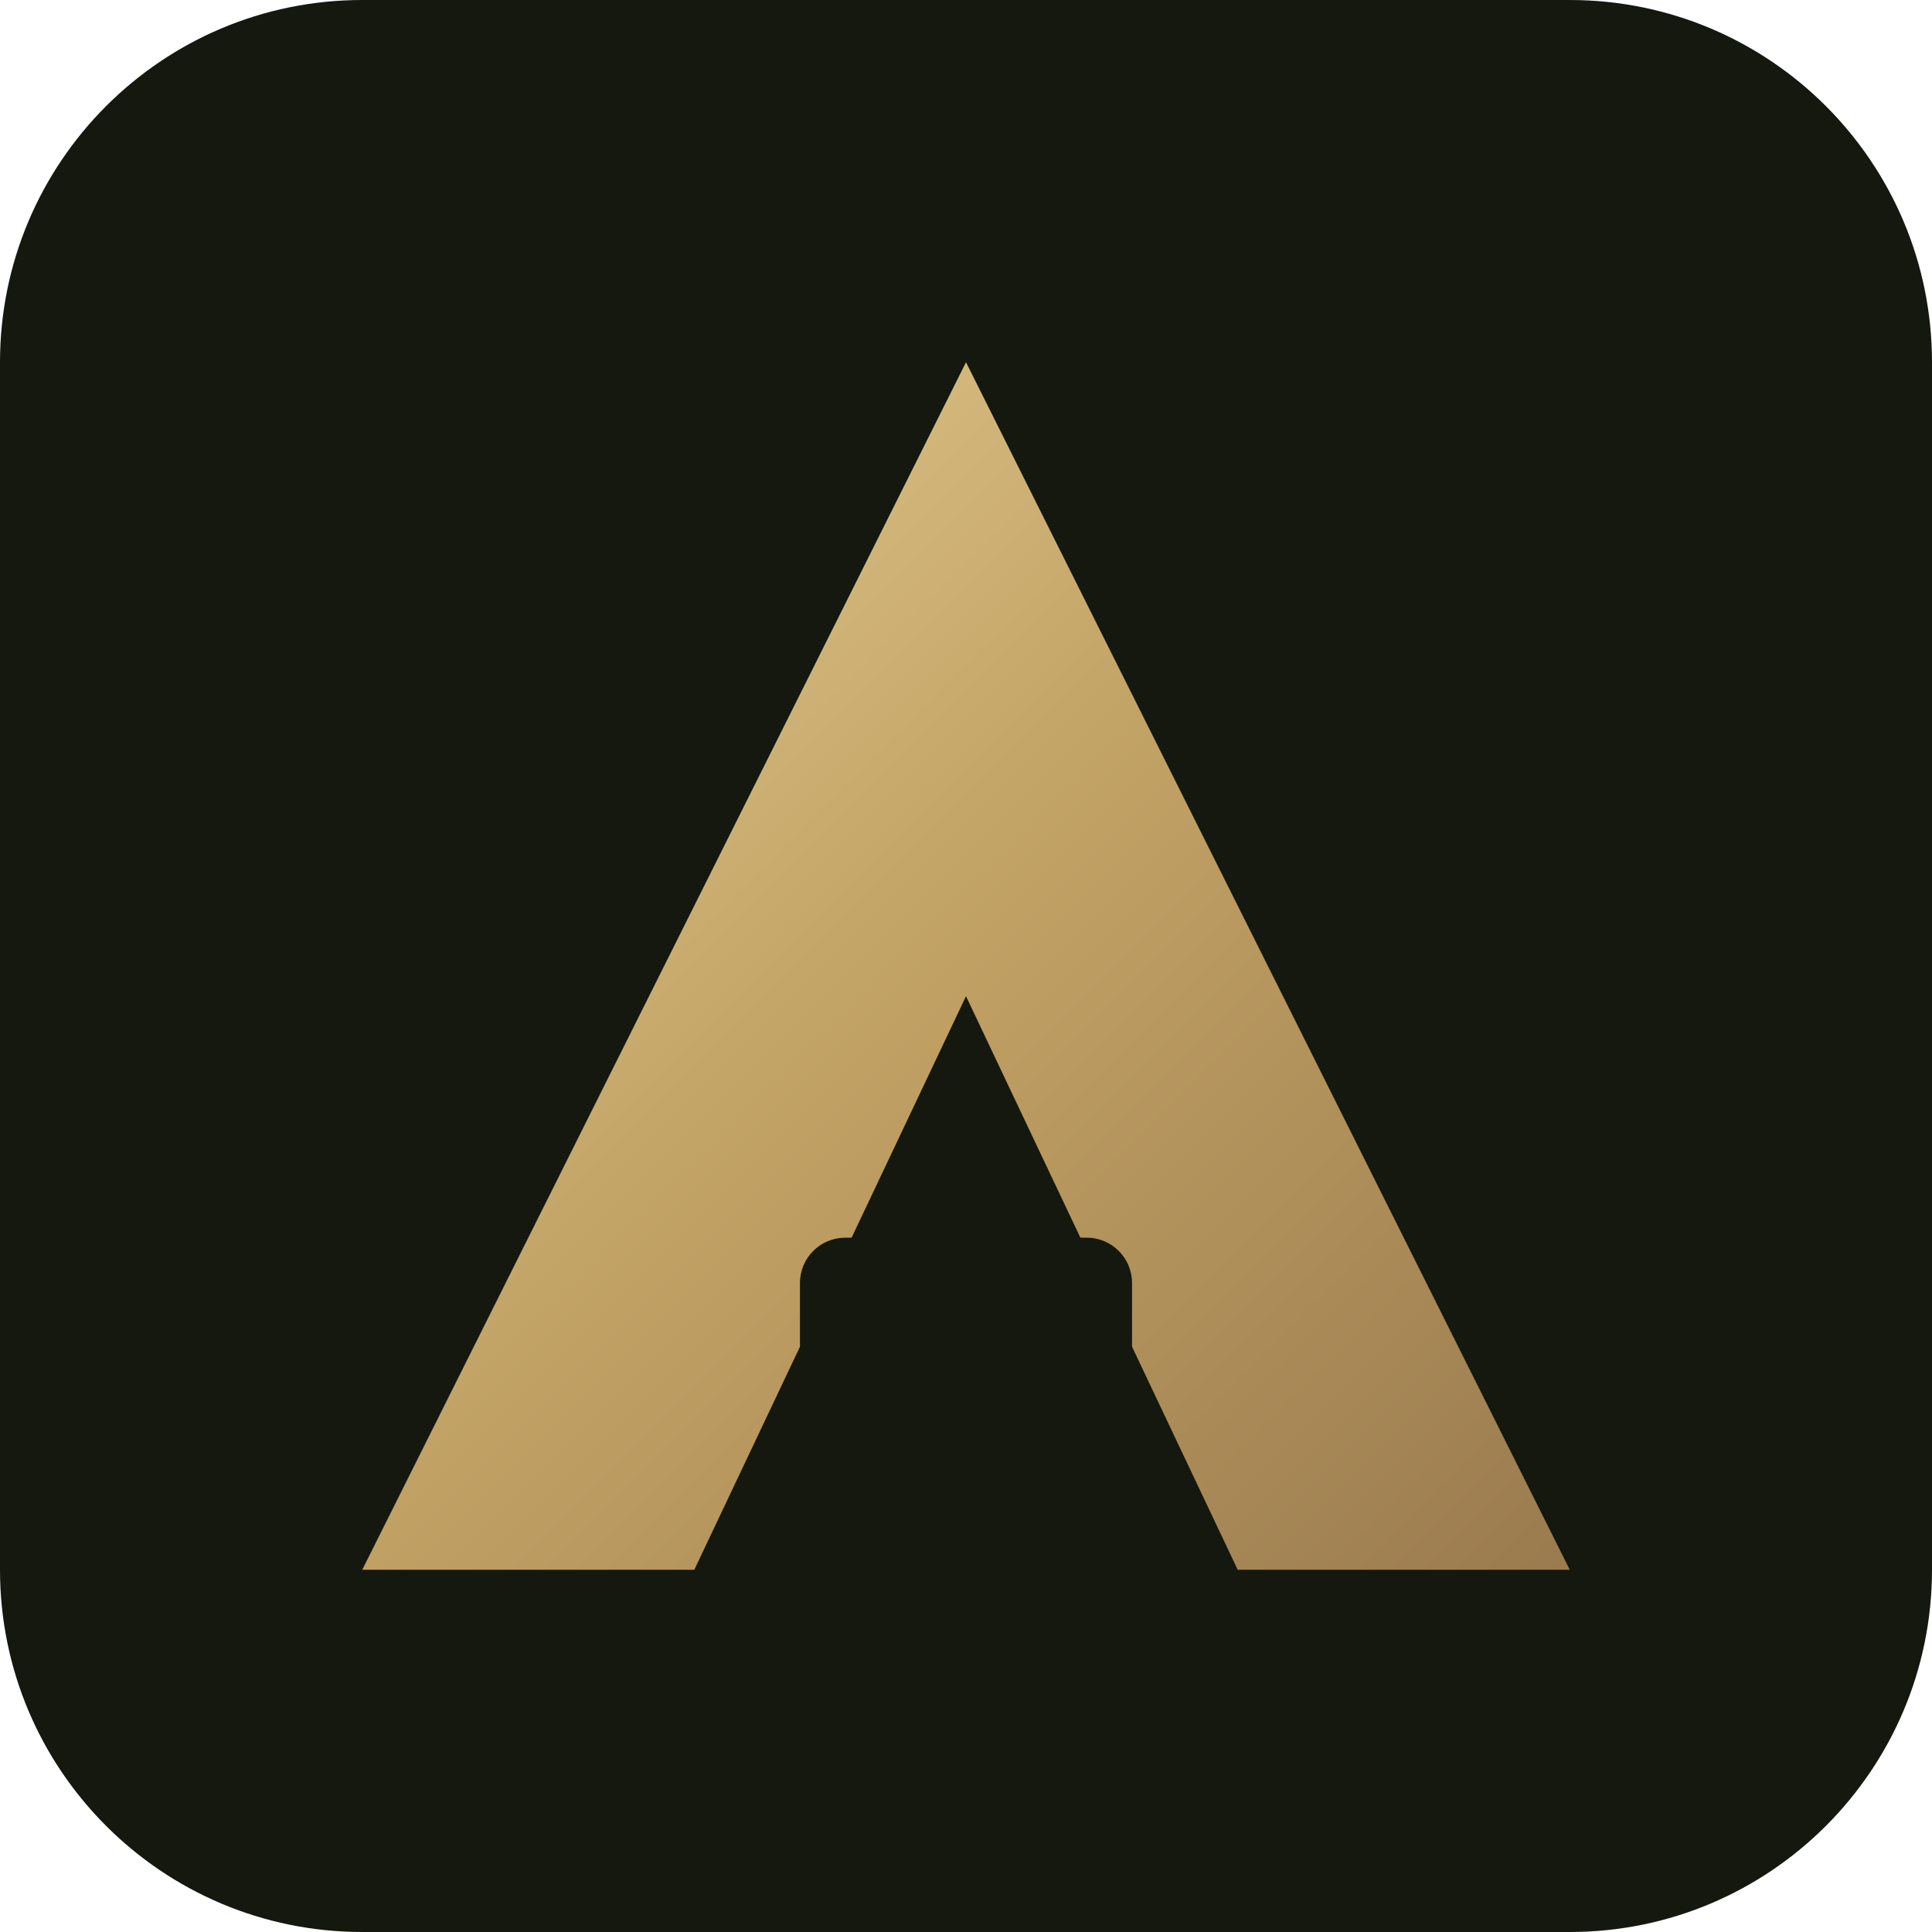
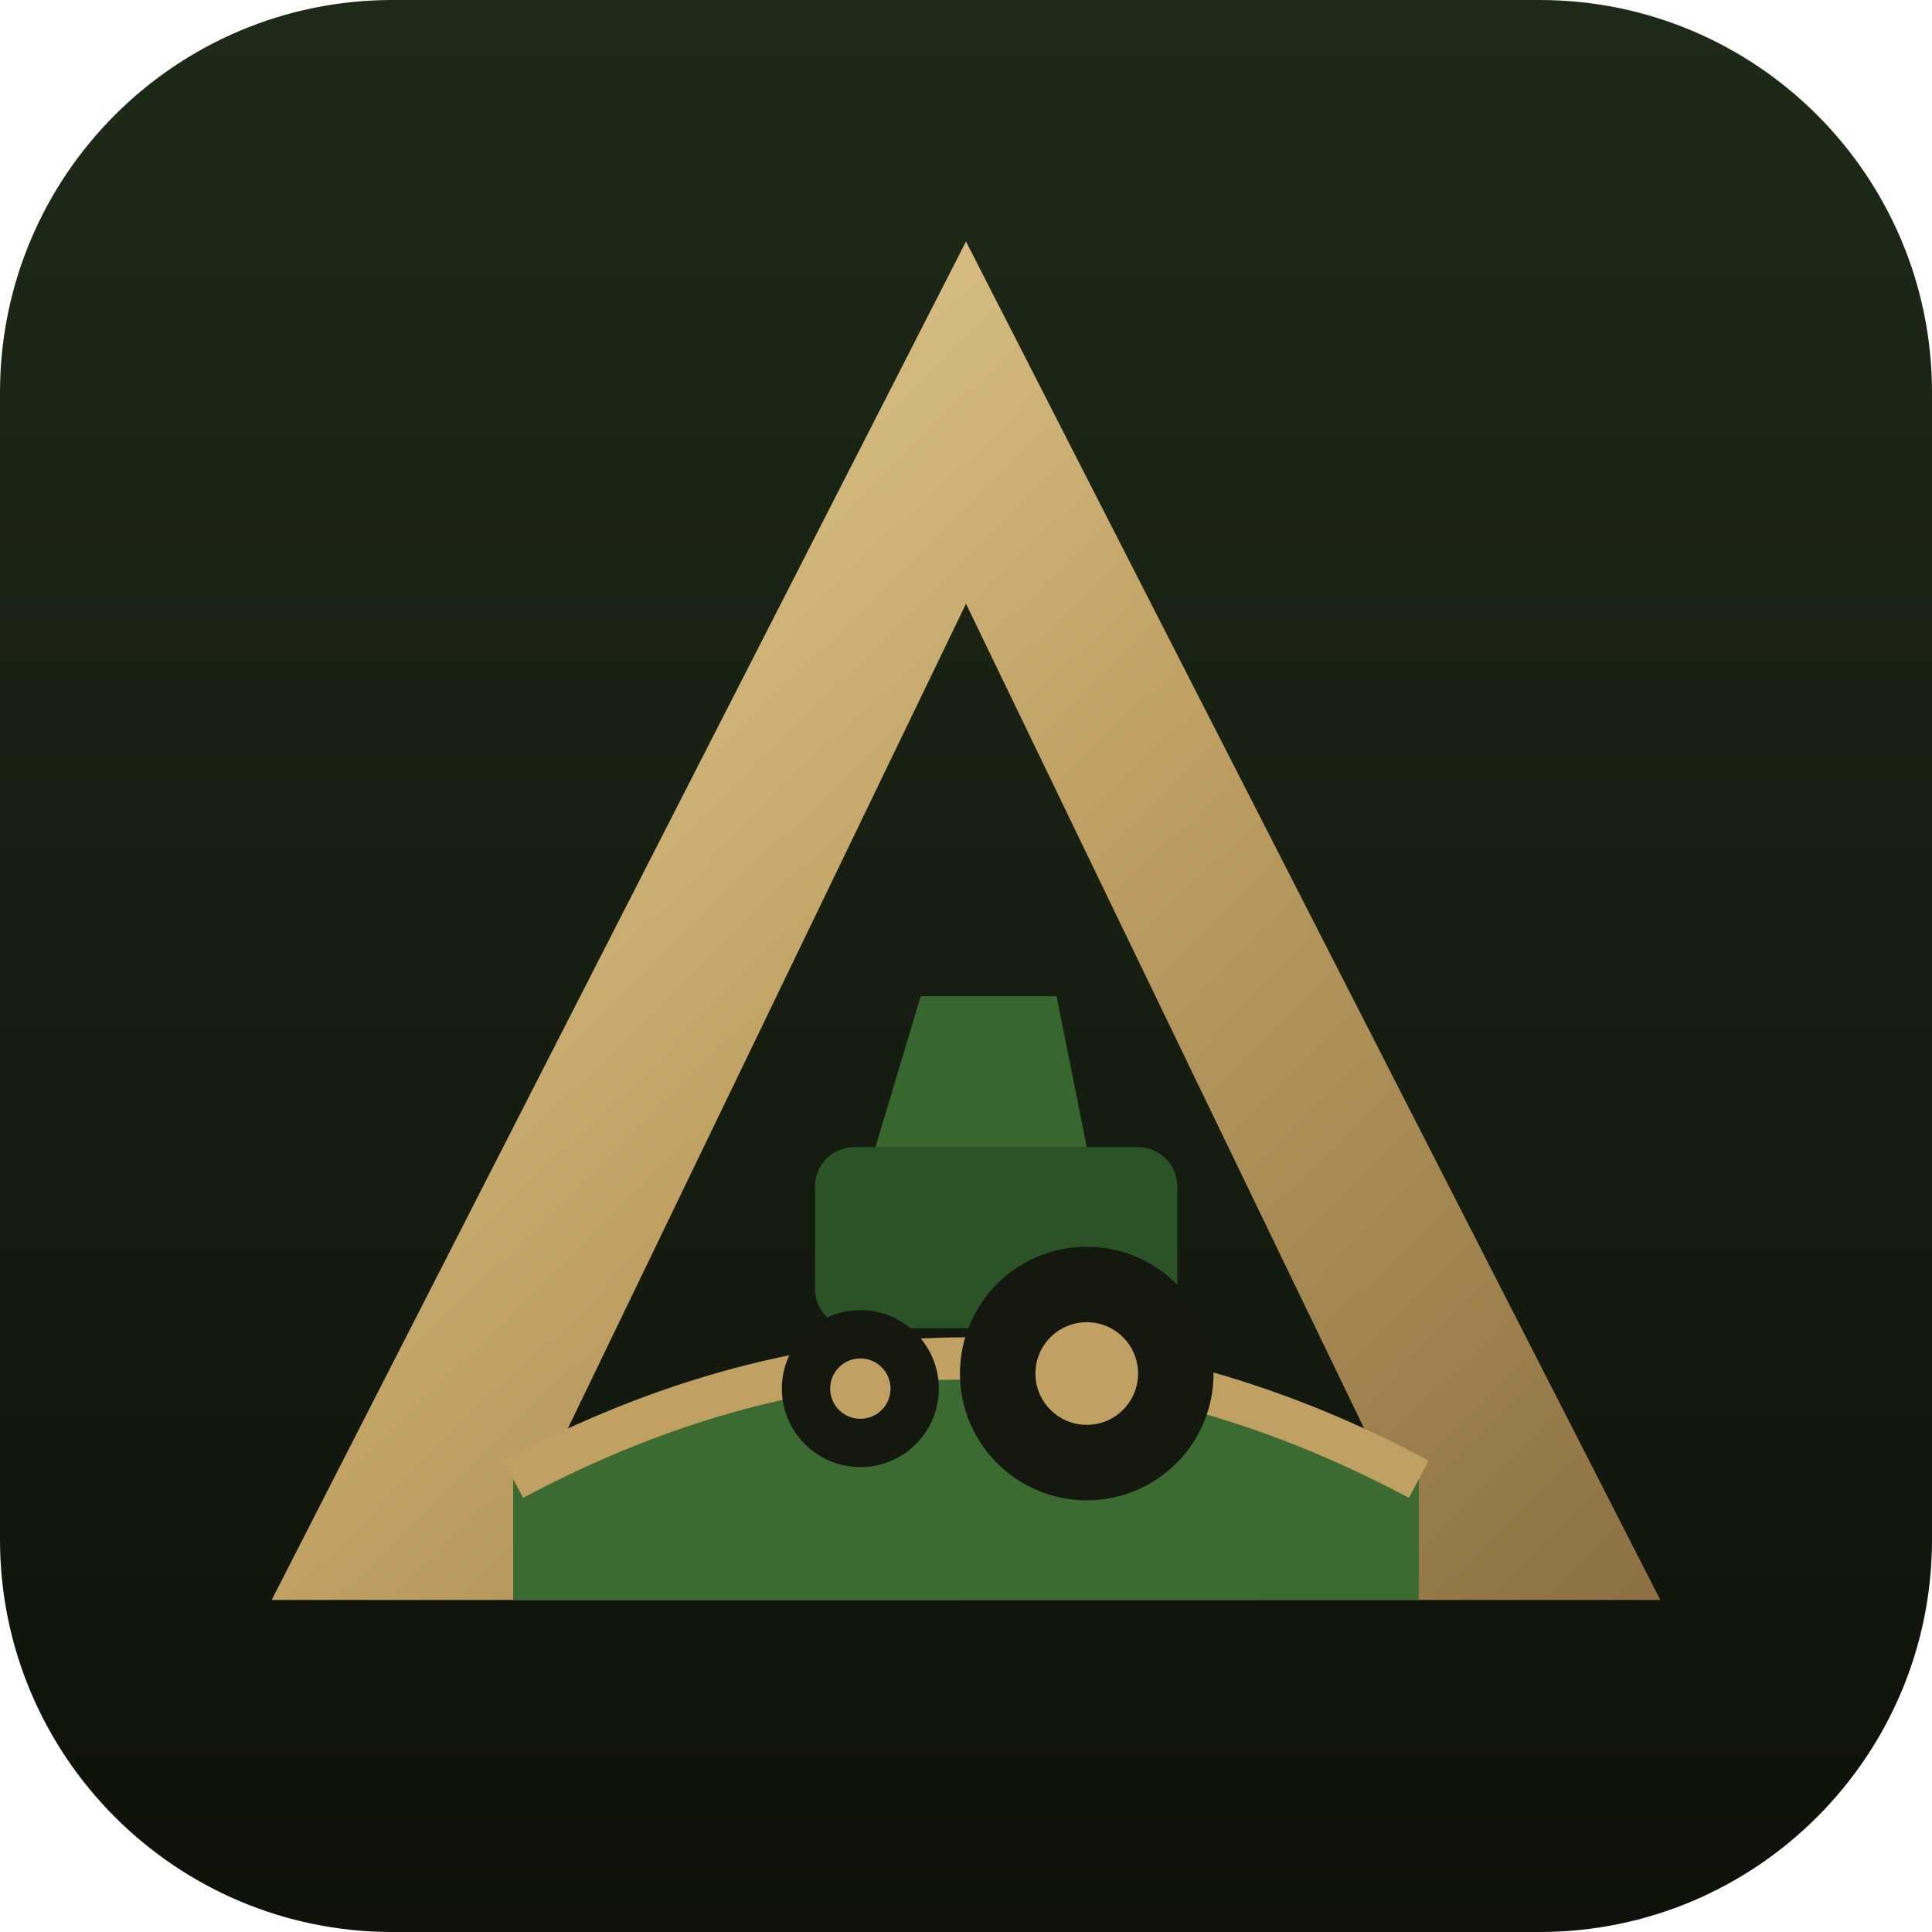
<svg xmlns="http://www.w3.org/2000/svg" viewBox="0 0 64 64" width="64" height="64">
  <defs>
    <linearGradient id="goud" x1="0" y1="0" x2="1" y2="1">
-       <stop offset="0" stop-color="#E6CE92" />
+       <stop offset="0" stop-color="#EBD79E" />
      <stop offset="0.5" stop-color="#C0A063" />
-       <stop offset="1" stop-color="#9A7B4F" />
+       <stop offset="1" stop-color="#8C7043" />
+     </linearGradient>
+     <linearGradient id="bg" x1="0" y1="0" x2="0" y2="1">
+       <stop offset="0" stop-color="#1E2A18" />
+       <stop offset="1" stop-color="#0E120A" />
    </linearGradient>
  </defs>
-   <rect width="64" height="64" rx="12" fill="#14180F" />
-   <path d="M32 12 L52 52 H41 L32 33 L23 52 H12 Z" fill="url(#goud)" />
-   <rect x="26.5" y="41" width="11" height="5" rx="1.5" fill="#14180F" />
+   <rect width="64" height="64" rx="13" fill="url(#bg)" />
+   <path d="M32 8 L55 53 L9 53 Z M32 20 L46 49 L18 49 Z" fill="url(#goud)" fill-rule="evenodd" />
+   <path d="M17 49 Q32 41 47 49 L47 53 L17 53 Z" fill="#3C6B32" />
+   <path d="M17 49 Q32 41 47 49" fill="none" stroke="#C0A063" stroke-width="1.4" />
+   <g>
+     <rect x="27" y="38" width="12" height="6" rx="1.3" fill="#2C5327" />
+     <path d="M29 38 L30.5 33 H35 L36 38 Z" fill="#37662f" />
+     <circle cx="36" cy="45.5" r="4.2" fill="#14180F" />
+     <circle cx="36" cy="45.5" r="1.7" fill="#C0A063" />
+     <circle cx="28.5" cy="46" r="2.6" fill="#14180F" />
+     <circle cx="28.5" cy="46" r="1" fill="#C0A063" />
+   </g>
</svg>
